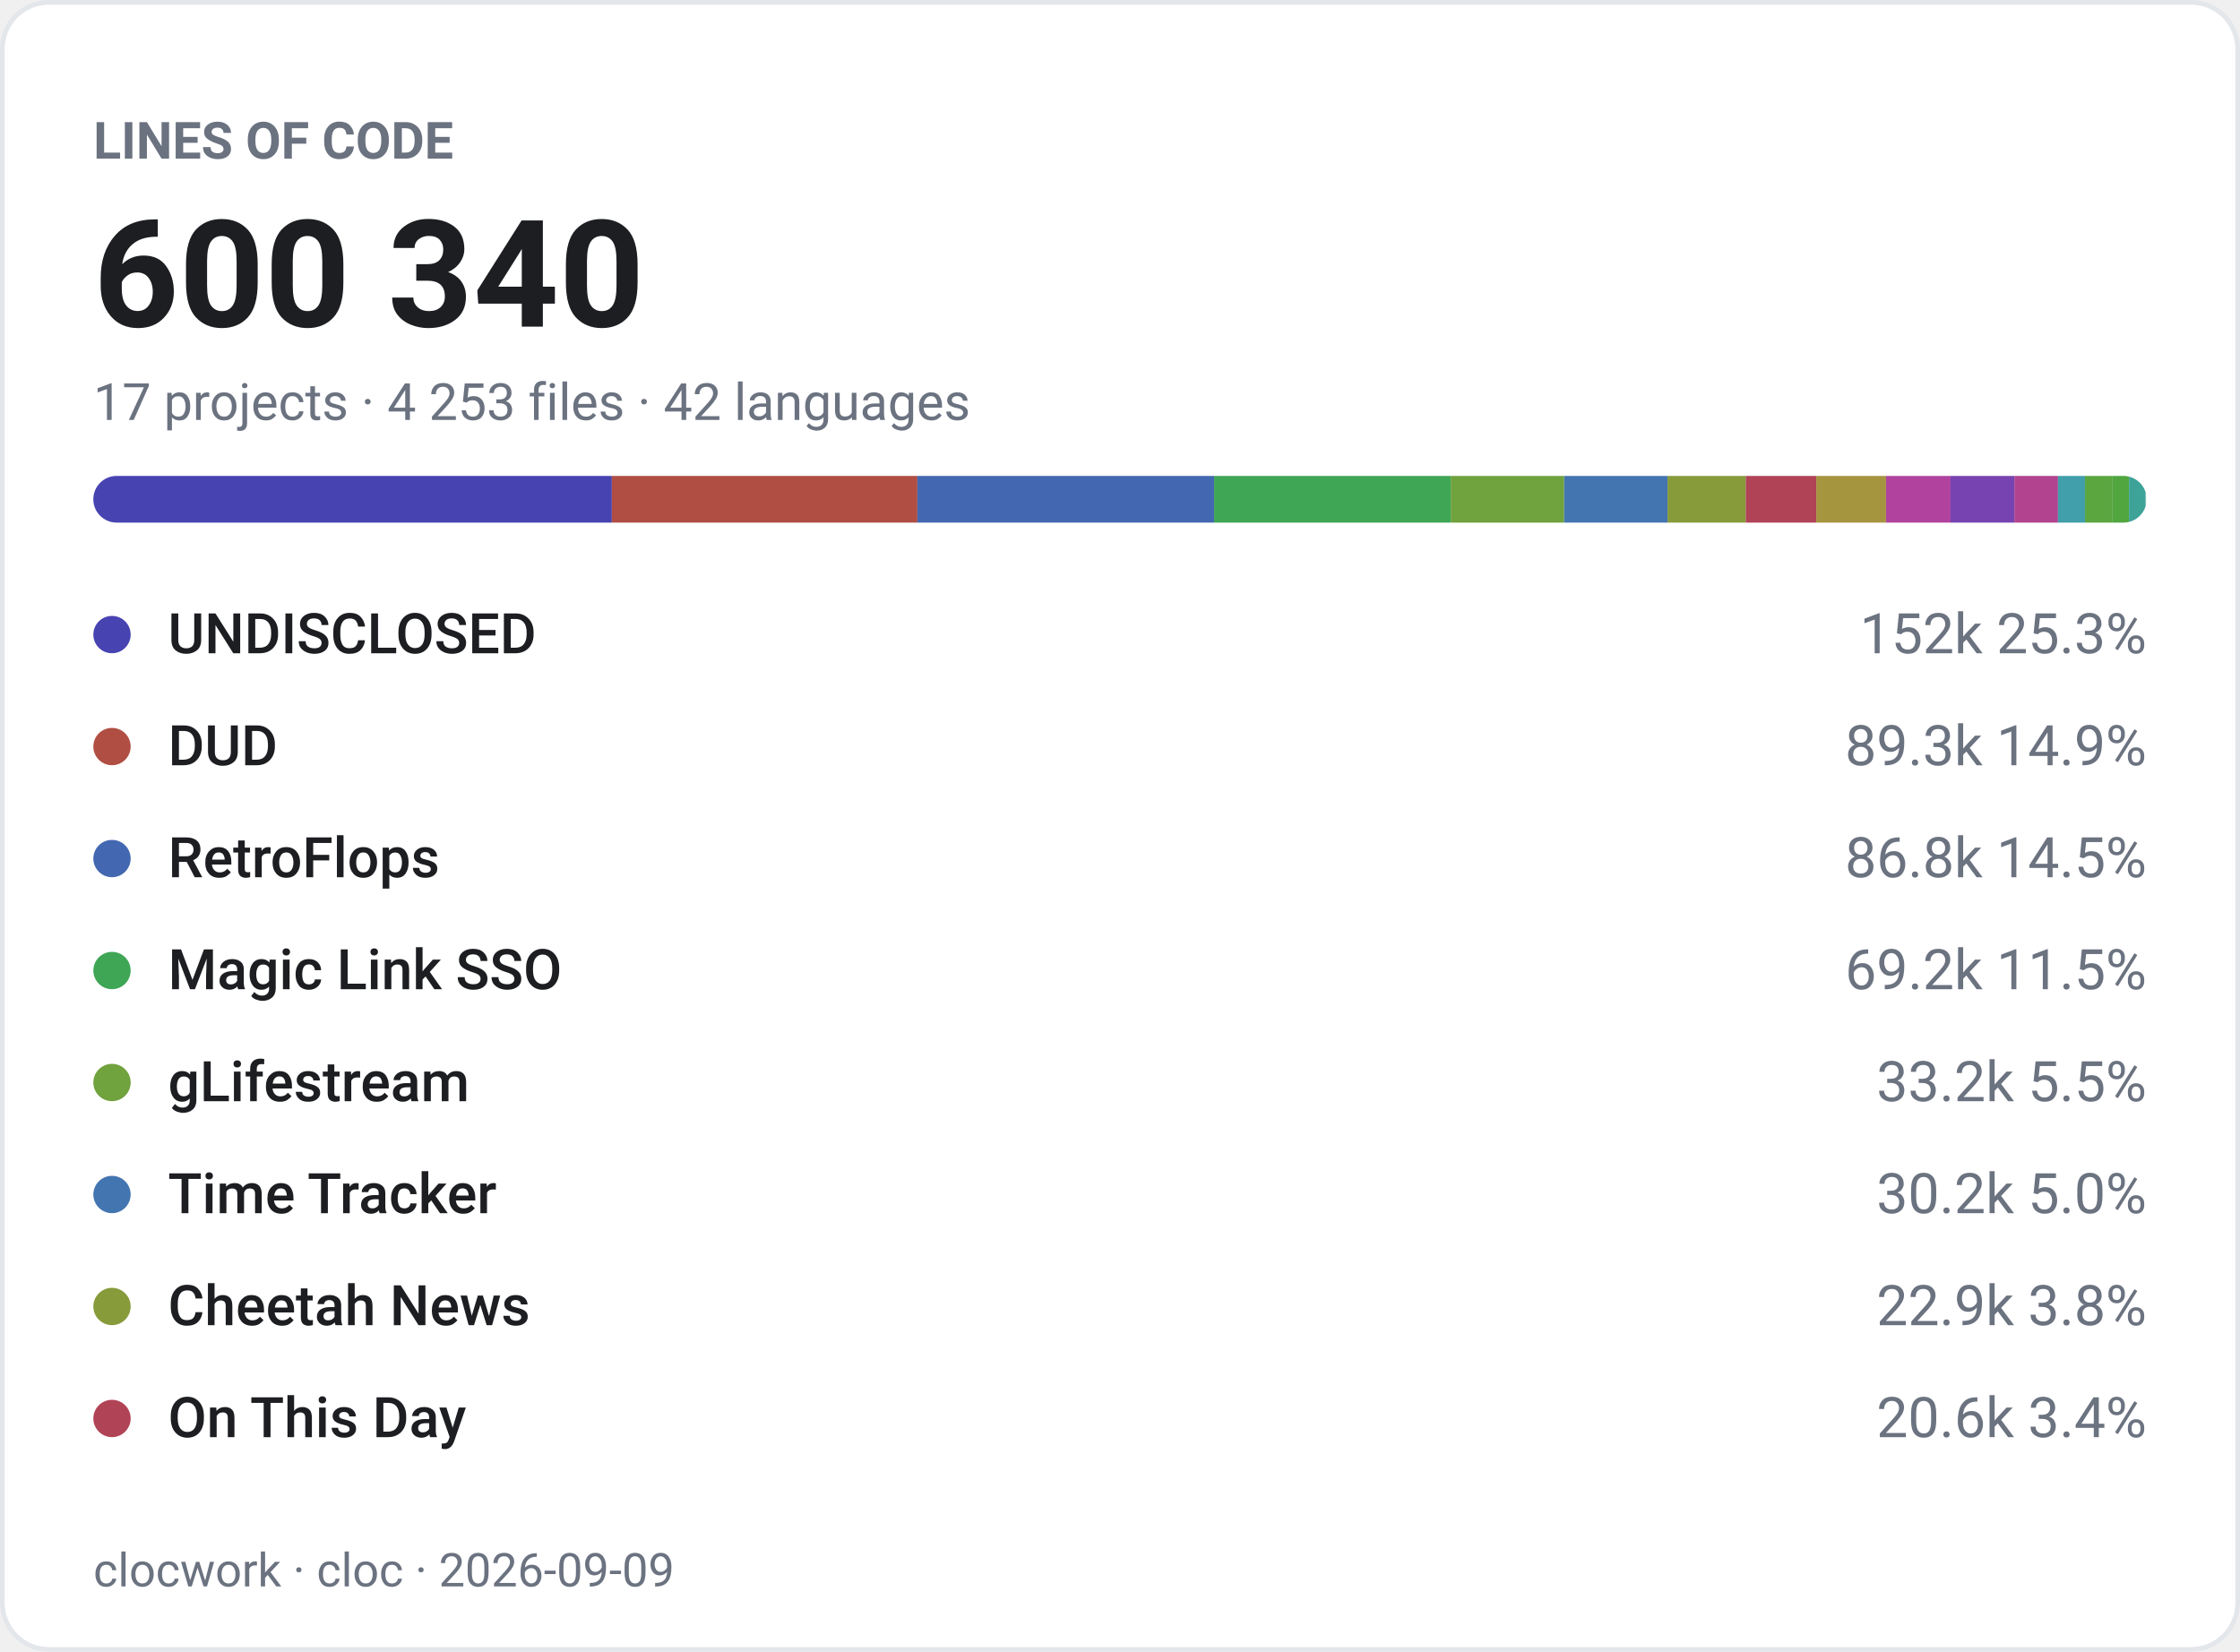
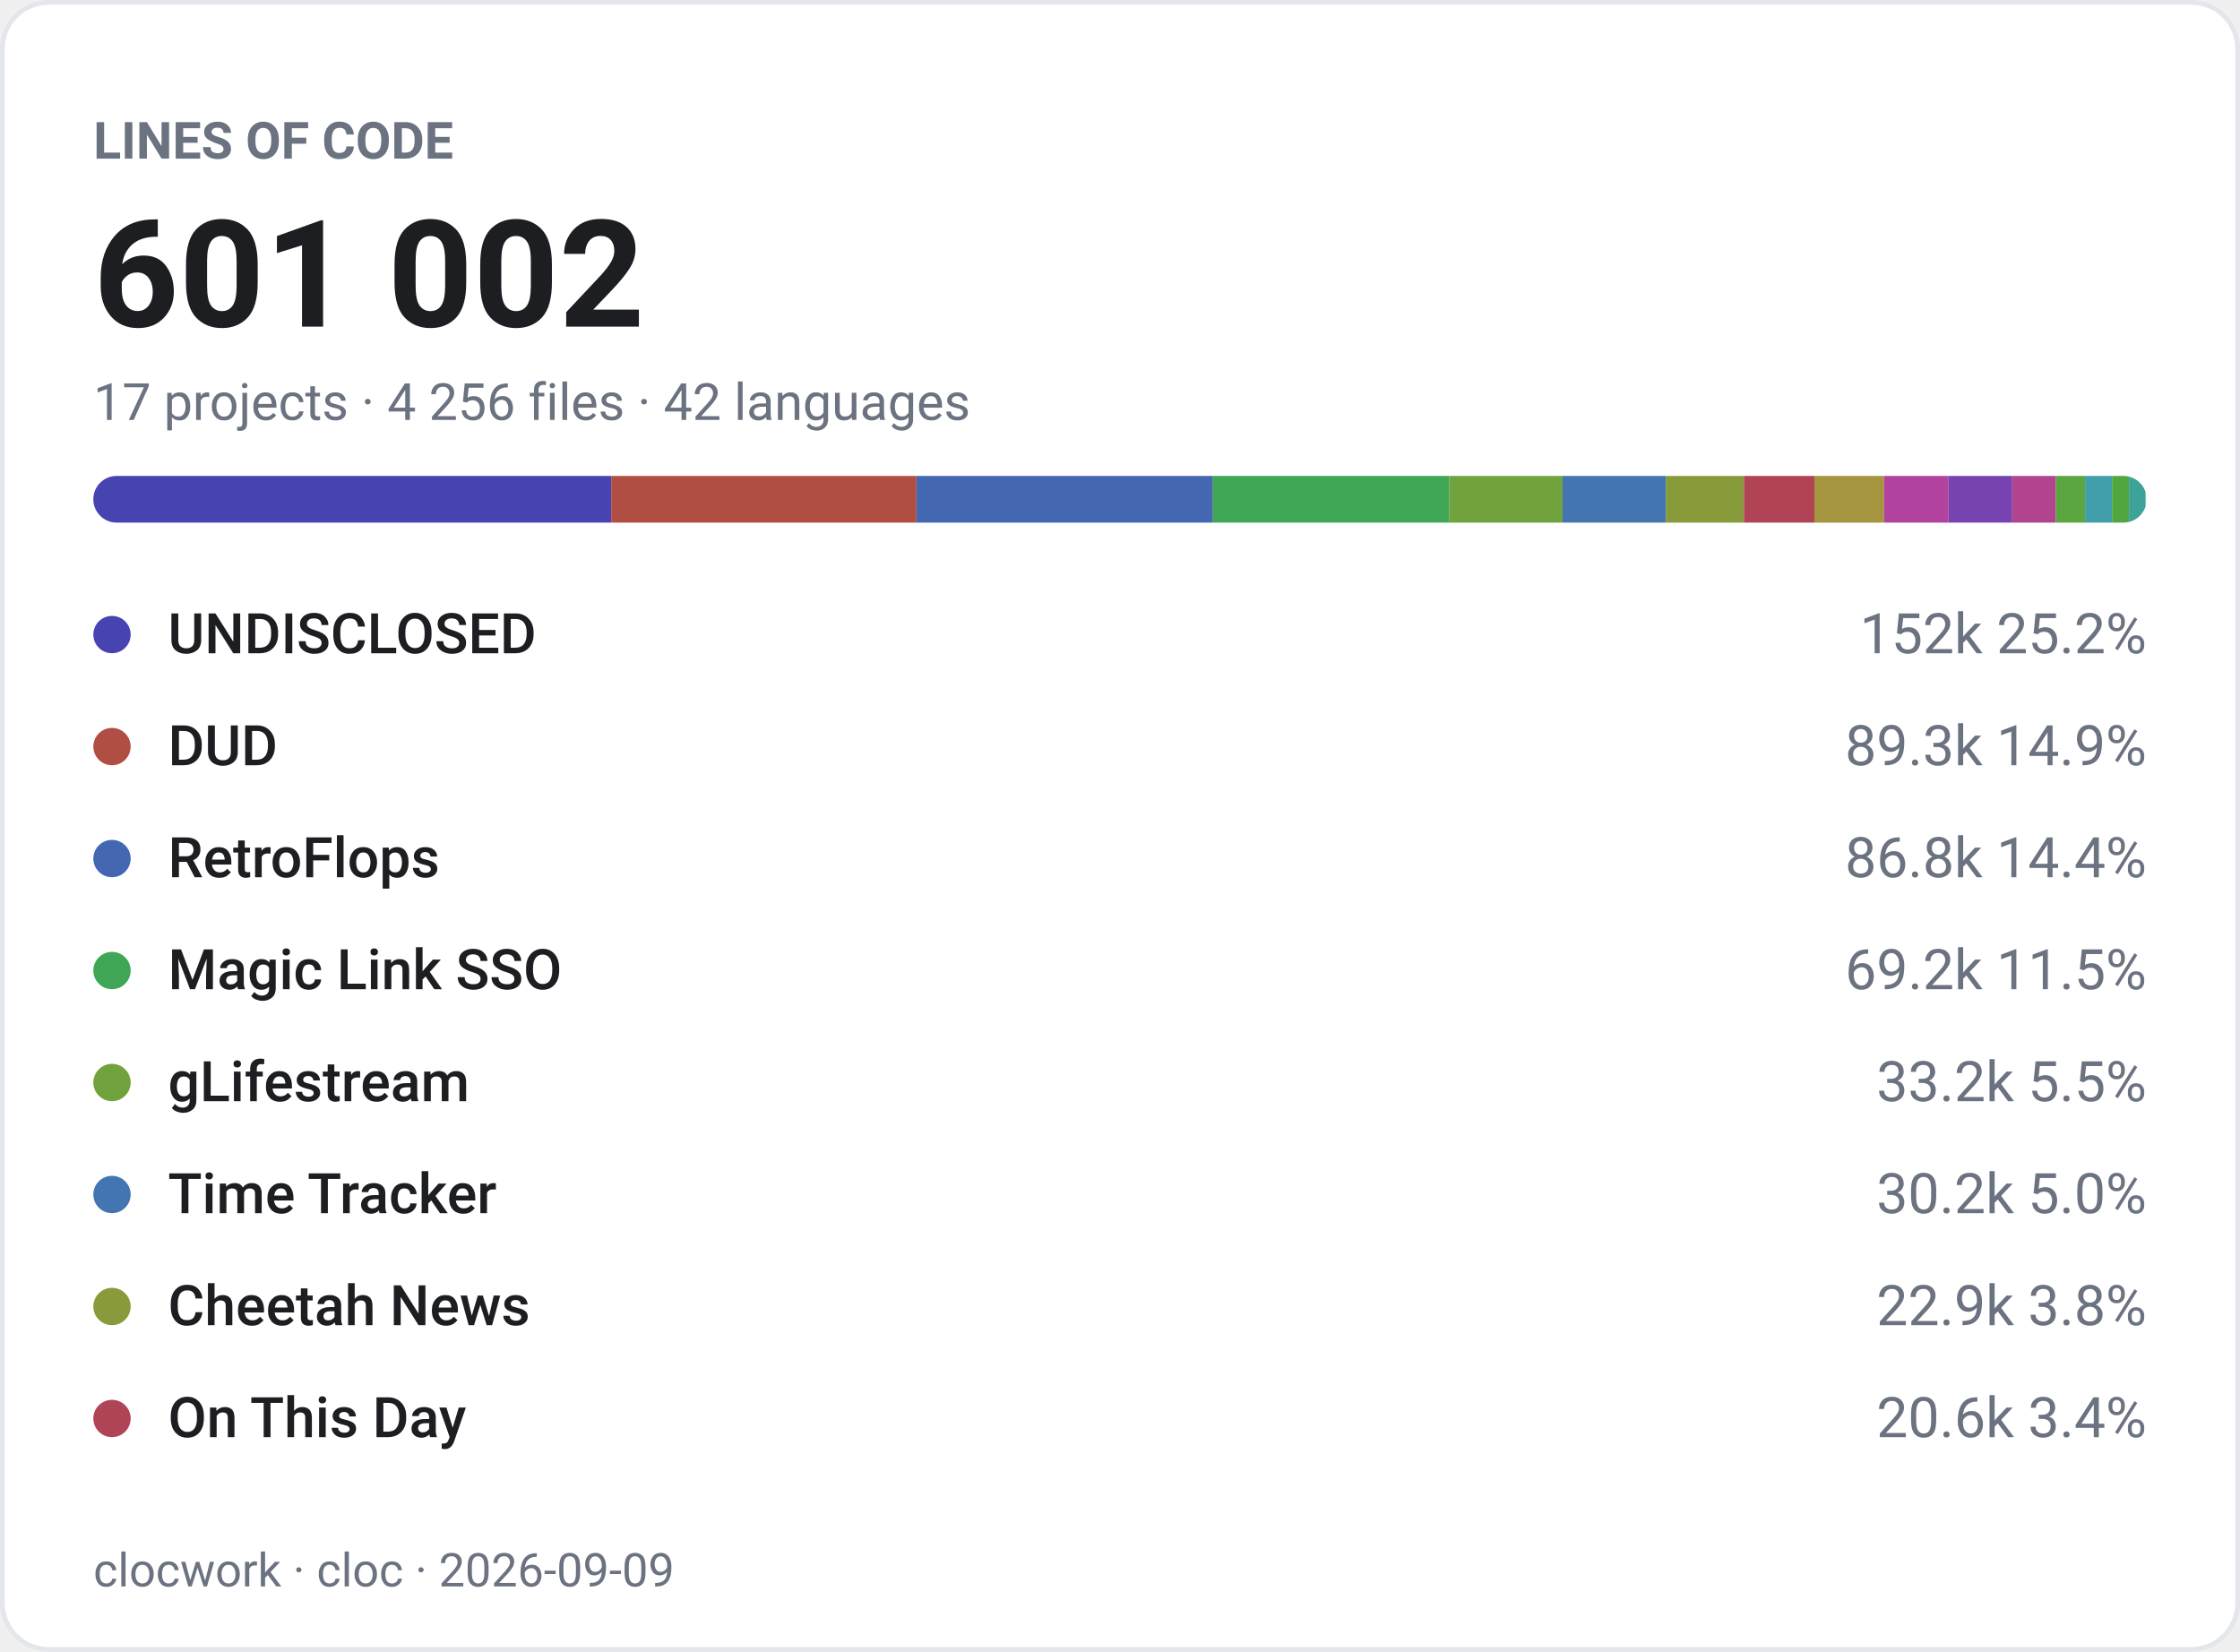
- <svg xmlns="http://www.w3.org/2000/svg" width="480" height="354" viewBox="0 0 480 354" role="img" aria-label="Lines of code by project: 600 340 across 17 projects">
+ <svg xmlns="http://www.w3.org/2000/svg" width="480" height="354" viewBox="0 0 480 354" role="img" aria-label="Lines of code by project: 601 002 across 17 projects">
  <style>
    .bg { fill: #ffffff; stroke: #e3e6ea; }
    .title { fill: #6b7280; }
    .figure { fill: #1c1e21; }
    .label { fill: #1c1e21; }
    .muted { fill: #6b7280; }
    .track { fill: #eceff3; }
    @media (prefers-color-scheme: dark) {
      .bg { fill: #0f1115; stroke: #262b33; }
      .title { fill: #9aa3af; }
      .figure { fill: #e6e8eb; }
      .label { fill: #e6e8eb; }
      .muted { fill: #9aa3af; }
      .track { fill: #22262e; }
    }
    .l0 { fill: #4743b1; }
    .l1 { fill: #b14e43; }
    .l2 { fill: #4368b1; }
    .l3 { fill: #3fa655; }
    .l4 { fill: #70a23d; }
    .l5 { fill: #4375b1; }
    .l6 { fill: #889b3b; }
    .l7 { fill: #b14356; }
    .l8 { fill: #a6953f; }
    .l9 { fill: #b1439f; }
    .l10 { fill: #7743b1; }
    .l11 { fill: #b1438f; }
-     .l12 { fill: #409faa; }
-     .l13 { fill: #5ba63f; }
+     .l12 { fill: #5ba63f; }
+     .l13 { fill: #409faa; }
    .l14 { fill: #51a63f; }
    .l15 { fill: #3da298; }
    .l16 { fill: #b18743; }
    @media (prefers-color-scheme: dark) {
      .l0 { fill: #5854be; }
      .l1 { fill: #b14e43; }
      .l2 { fill: #4368b1; }
      .l3 { fill: #43b15b; }
      .l4 { fill: #7ab143; }
      .l5 { fill: #4375b1; }
      .l6 { fill: #9bb143; }
      .l7 { fill: #b14356; }
      .l8 { fill: #b19f43; }
      .l9 { fill: #b1439f; }
      .l10 { fill: #7c46b8; }
      .l11 { fill: #b1438f; }
-       .l12 { fill: #43a6b1; }
-       .l13 { fill: #61b143; }
+       .l12 { fill: #61b143; }
+       .l13 { fill: #43a6b1; }
      .l14 { fill: #56b143; }
      .l15 { fill: #43b1a6; }
      .l16 { fill: #b18743; }
    }
</style>
  <rect class="bg" fill="#ffffff" stroke="#e3e6ea" x="0.5" y="0.5" width="479" height="353" rx="10" />
  <text x="20" y="34" class="title" fill="#6b7280" font-family="-apple-system,BlinkMacSystemFont,'Segoe UI',Roboto,Helvetica,Arial,sans-serif" font-size="11" font-weight="600" text-anchor="start">LINES OF CODE</text>
-   <text x="20" y="70" class="figure" fill="#1c1e21" font-family="-apple-system,BlinkMacSystemFont,'Segoe UI',Roboto,Helvetica,Arial,sans-serif" font-size="32" font-weight="700" text-anchor="start">600 340</text>
-   <text x="20" y="90" class="muted" fill="#6b7280" font-family="-apple-system,BlinkMacSystemFont,'Segoe UI',Roboto,Helvetica,Arial,sans-serif" font-size="11" font-weight="400" text-anchor="start">17 projects  ·  4 253 files  ·  42 languages</text>
+   <text x="20" y="70" class="figure" fill="#1c1e21" font-family="-apple-system,BlinkMacSystemFont,'Segoe UI',Roboto,Helvetica,Arial,sans-serif" font-size="32" font-weight="700" text-anchor="start">601 002</text>
+   <text x="20" y="90" class="muted" fill="#6b7280" font-family="-apple-system,BlinkMacSystemFont,'Segoe UI',Roboto,Helvetica,Arial,sans-serif" font-size="11" font-weight="400" text-anchor="start">17 projects  ·  4 256 files  ·  42 languages</text>
  <rect class="track" fill="#eceff3" x="20" y="102" width="440" height="10" rx="5.0" />
  <clipPath id="barclip">
    <rect x="20" y="102" width="440" height="10" rx="5.0" />
  </clipPath>
  <g id="bar" clip-path="url(#barclip)">
-     <rect class="l0" x="20.00" y="102" width="111.11" height="10" fill="#4743b1" />
-     <rect class="l1" x="131.11" y="102" width="65.48" height="10" fill="#b14e43" />
-     <rect class="l2" x="196.58" y="102" width="63.59" height="10" fill="#4368b1" />
-     <rect class="l3" x="260.17" y="102" width="50.71" height="10" fill="#3fa655" />
-     <rect class="l4" x="310.88" y="102" width="24.30" height="10" fill="#70a23d" />
-     <rect class="l5" x="335.19" y="102" width="22.15" height="10" fill="#4375b1" />
-     <rect class="l6" x="357.33" y="102" width="16.76" height="10" fill="#889b3b" />
-     <rect class="l7" x="374.09" y="102" width="15.11" height="10" fill="#b14356" />
-     <rect class="l8" x="389.20" y="102" width="14.95" height="10" fill="#a6953f" />
-     <rect class="l9" x="404.15" y="102" width="13.83" height="10" fill="#b1439f" />
-     <rect class="l10" x="417.98" y="102" width="13.67" height="10" fill="#7743b1" />
-     <rect class="l11" x="431.65" y="102" width="9.35" height="10" fill="#b1438f" />
-     <rect class="l12" x="441.00" y="102" width="5.79" height="10" fill="#409faa" />
-     <rect class="l13" x="446.79" y="102" width="5.79" height="10" fill="#5ba63f" />
-     <rect class="l14" x="452.58" y="102" width="3.64" height="10" fill="#51a63f" />
-     <rect class="l15" x="456.22" y="102" width="3.55" height="10" fill="#3da298" />
+     <rect class="l0" x="20.00" y="102" width="110.98" height="10" fill="#4743b1" />
+     <rect class="l1" x="130.98" y="102" width="65.40" height="10" fill="#b14e43" />
+     <rect class="l2" x="196.39" y="102" width="63.52" height="10" fill="#4368b1" />
+     <rect class="l3" x="259.90" y="102" width="50.66" height="10" fill="#3fa655" />
+     <rect class="l4" x="310.56" y="102" width="24.28" height="10" fill="#70a23d" />
+     <rect class="l5" x="334.84" y="102" width="22.12" height="10" fill="#4375b1" />
+     <rect class="l6" x="356.96" y="102" width="16.74" height="10" fill="#889b3b" />
+     <rect class="l7" x="373.70" y="102" width="15.10" height="10" fill="#b14356" />
+     <rect class="l8" x="388.79" y="102" width="14.94" height="10" fill="#a6953f" />
+     <rect class="l9" x="403.73" y="102" width="13.81" height="10" fill="#b1439f" />
+     <rect class="l10" x="417.54" y="102" width="13.65" height="10" fill="#7743b1" />
+     <rect class="l11" x="431.19" y="102" width="9.34" height="10" fill="#b1438f" />
+     <rect class="l12" x="440.53" y="102" width="6.27" height="10" fill="#5ba63f" />
+     <rect class="l13" x="446.80" y="102" width="5.79" height="10" fill="#409faa" />
+     <rect class="l14" x="452.59" y="102" width="3.63" height="10" fill="#51a63f" />
+     <rect class="l15" x="456.22" y="102" width="3.54" height="10" fill="#3da298" />
  </g>
  <circle class="l0" cx="24" cy="136" r="4" fill="#4743b1" />
  <text x="36" y="140" class="label" fill="#1c1e21" font-family="-apple-system,BlinkMacSystemFont,'Segoe UI',Roboto,Helvetica,Arial,sans-serif" font-size="12" font-weight="500" text-anchor="start">UNDISCLOSED</text>
-   <text x="460" y="140" class="muted" fill="#6b7280" font-family="-apple-system,BlinkMacSystemFont,'Segoe UI',Roboto,Helvetica,Arial,sans-serif" font-size="12" font-weight="400" text-anchor="end">152k  25.3%</text>
+   <text x="460" y="140" class="muted" fill="#6b7280" font-family="-apple-system,BlinkMacSystemFont,'Segoe UI',Roboto,Helvetica,Arial,sans-serif" font-size="12" font-weight="400" text-anchor="end">152k  25.2%</text>
  <circle class="l1" cx="24" cy="160" r="4" fill="#b14e43" />
  <text x="36" y="164" class="label" fill="#1c1e21" font-family="-apple-system,BlinkMacSystemFont,'Segoe UI',Roboto,Helvetica,Arial,sans-serif" font-size="12" font-weight="500" text-anchor="start">DUD</text>
  <text x="460" y="164" class="muted" fill="#6b7280" font-family="-apple-system,BlinkMacSystemFont,'Segoe UI',Roboto,Helvetica,Arial,sans-serif" font-size="12" font-weight="400" text-anchor="end">89.3k  14.9%</text>
  <circle class="l2" cx="24" cy="184" r="4" fill="#4368b1" />
  <text x="36" y="188" class="label" fill="#1c1e21" font-family="-apple-system,BlinkMacSystemFont,'Segoe UI',Roboto,Helvetica,Arial,sans-serif" font-size="12" font-weight="500" text-anchor="start">RetroFlops</text>
-   <text x="460" y="188" class="muted" fill="#6b7280" font-family="-apple-system,BlinkMacSystemFont,'Segoe UI',Roboto,Helvetica,Arial,sans-serif" font-size="12" font-weight="400" text-anchor="end">86.8k  14.5%</text>
+   <text x="460" y="188" class="muted" fill="#6b7280" font-family="-apple-system,BlinkMacSystemFont,'Segoe UI',Roboto,Helvetica,Arial,sans-serif" font-size="12" font-weight="400" text-anchor="end">86.8k  14.4%</text>
  <circle class="l3" cx="24" cy="208" r="4" fill="#3fa655" />
  <text x="36" y="212" class="label" fill="#1c1e21" font-family="-apple-system,BlinkMacSystemFont,'Segoe UI',Roboto,Helvetica,Arial,sans-serif" font-size="12" font-weight="500" text-anchor="start">Magic Link SSO</text>
  <text x="460" y="212" class="muted" fill="#6b7280" font-family="-apple-system,BlinkMacSystemFont,'Segoe UI',Roboto,Helvetica,Arial,sans-serif" font-size="12" font-weight="400" text-anchor="end">69.2k  11.5%</text>
  <circle class="l4" cx="24" cy="232" r="4" fill="#70a23d" />
  <text x="36" y="236" class="label" fill="#1c1e21" font-family="-apple-system,BlinkMacSystemFont,'Segoe UI',Roboto,Helvetica,Arial,sans-serif" font-size="12" font-weight="500" text-anchor="start">gLifestream</text>
  <text x="460" y="236" class="muted" fill="#6b7280" font-family="-apple-system,BlinkMacSystemFont,'Segoe UI',Roboto,Helvetica,Arial,sans-serif" font-size="12" font-weight="400" text-anchor="end">33.2k  5.5%</text>
  <circle class="l5" cx="24" cy="256" r="4" fill="#4375b1" />
  <text x="36" y="260" class="label" fill="#1c1e21" font-family="-apple-system,BlinkMacSystemFont,'Segoe UI',Roboto,Helvetica,Arial,sans-serif" font-size="12" font-weight="500" text-anchor="start">Time Tracker</text>
  <text x="460" y="260" class="muted" fill="#6b7280" font-family="-apple-system,BlinkMacSystemFont,'Segoe UI',Roboto,Helvetica,Arial,sans-serif" font-size="12" font-weight="400" text-anchor="end">30.2k  5.0%</text>
  <circle class="l6" cx="24" cy="280" r="4" fill="#889b3b" />
  <text x="36" y="284" class="label" fill="#1c1e21" font-family="-apple-system,BlinkMacSystemFont,'Segoe UI',Roboto,Helvetica,Arial,sans-serif" font-size="12" font-weight="500" text-anchor="start">Cheetah News</text>
  <text x="460" y="284" class="muted" fill="#6b7280" font-family="-apple-system,BlinkMacSystemFont,'Segoe UI',Roboto,Helvetica,Arial,sans-serif" font-size="12" font-weight="400" text-anchor="end">22.9k  3.8%</text>
  <circle class="l7" cx="24" cy="304" r="4" fill="#b14356" />
  <text x="36" y="308" class="label" fill="#1c1e21" font-family="-apple-system,BlinkMacSystemFont,'Segoe UI',Roboto,Helvetica,Arial,sans-serif" font-size="12" font-weight="500" text-anchor="start">On This Day</text>
  <text x="460" y="308" class="muted" fill="#6b7280" font-family="-apple-system,BlinkMacSystemFont,'Segoe UI',Roboto,Helvetica,Arial,sans-serif" font-size="12" font-weight="400" text-anchor="end">20.6k  3.4%</text>
  <text x="20" y="340" class="muted" fill="#6b7280" font-family="-apple-system,BlinkMacSystemFont,'Segoe UI',Roboto,Helvetica,Arial,sans-serif" font-size="10" font-weight="400" text-anchor="start">clocwork · cloc · 2026-09-09</text>
</svg>
